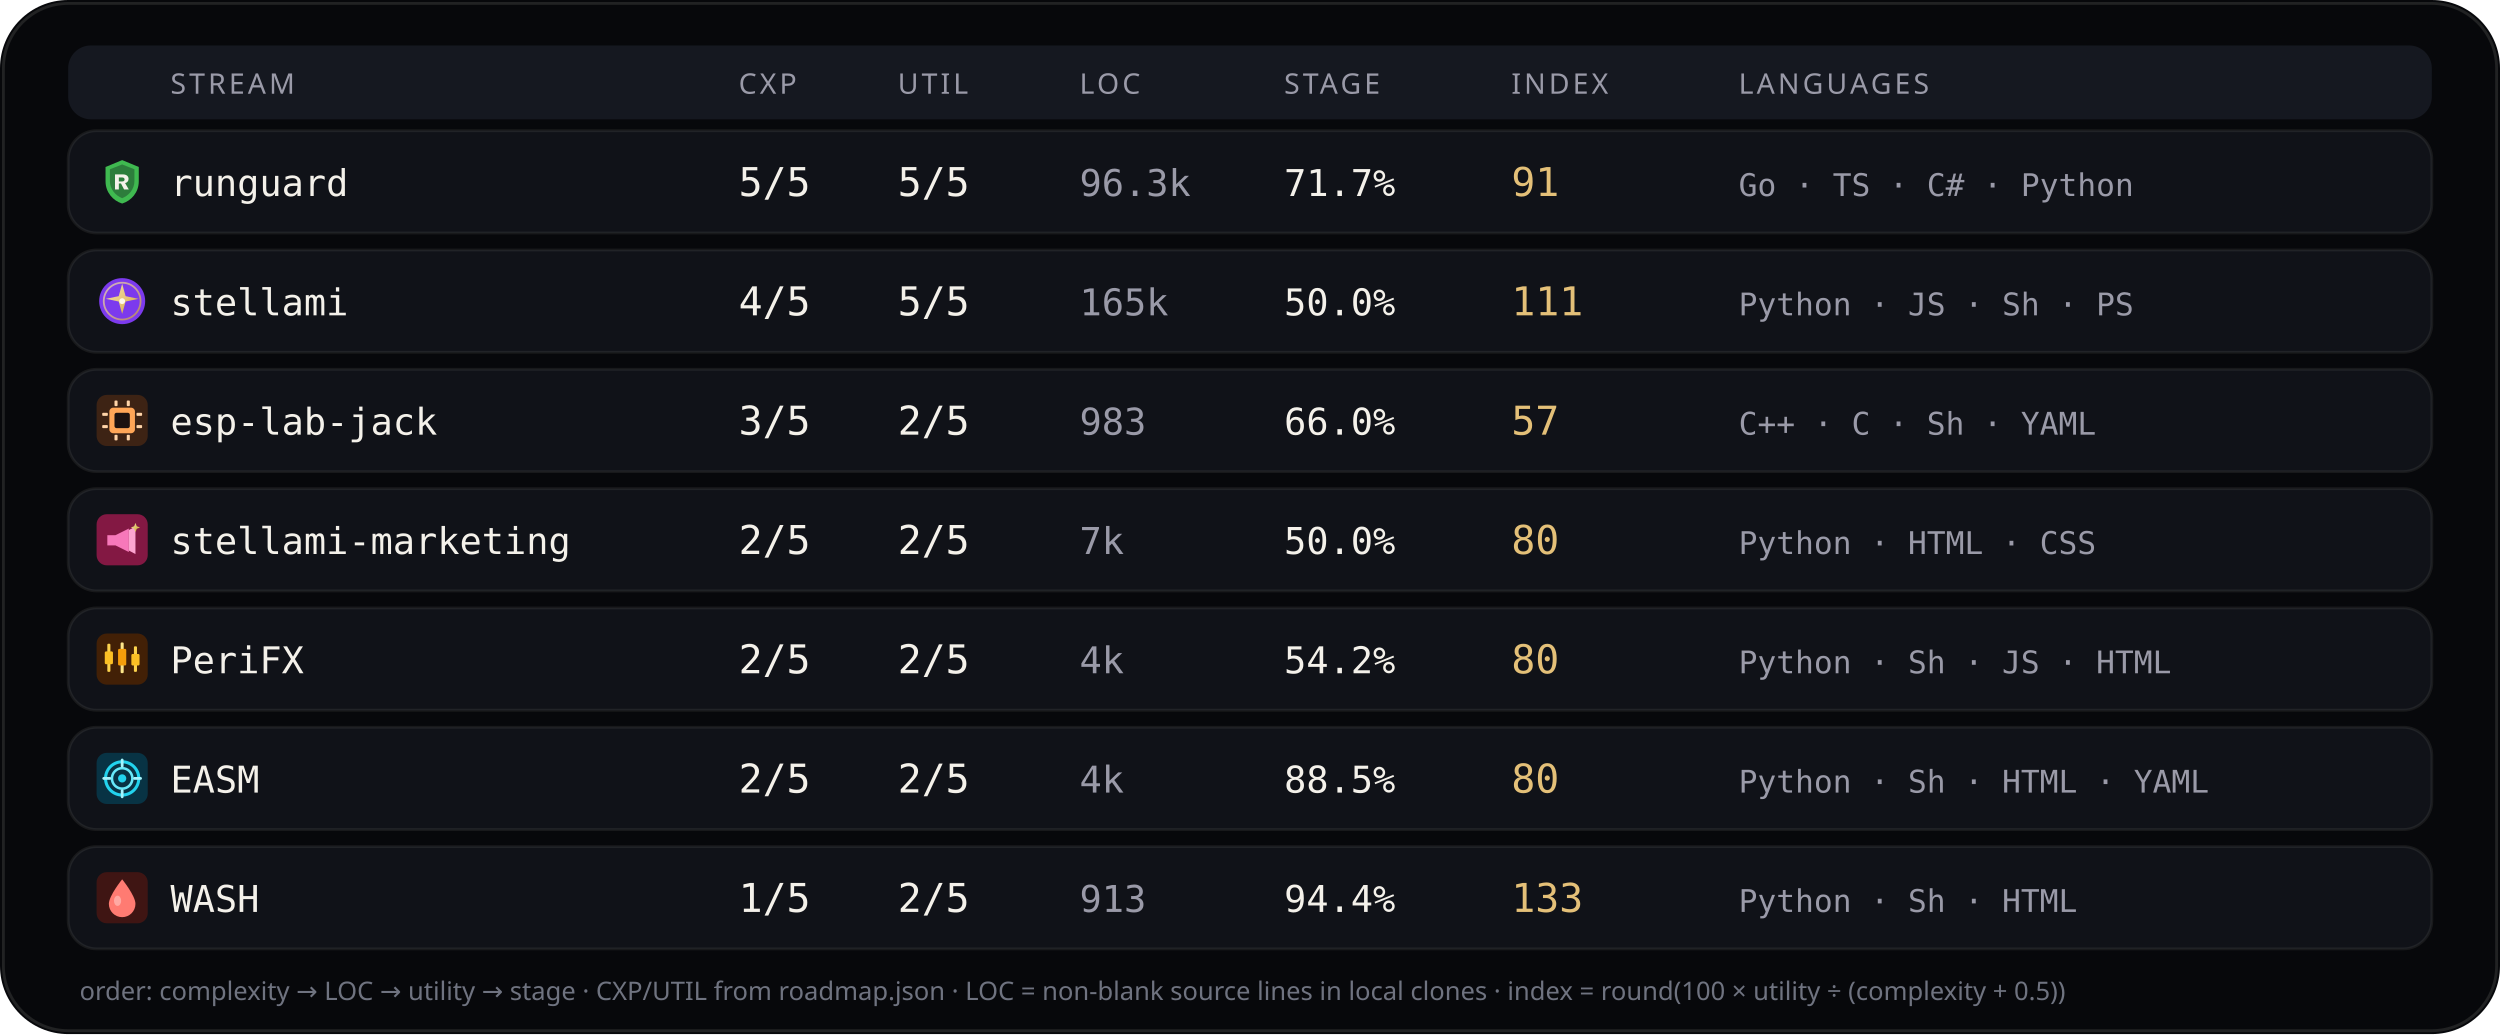
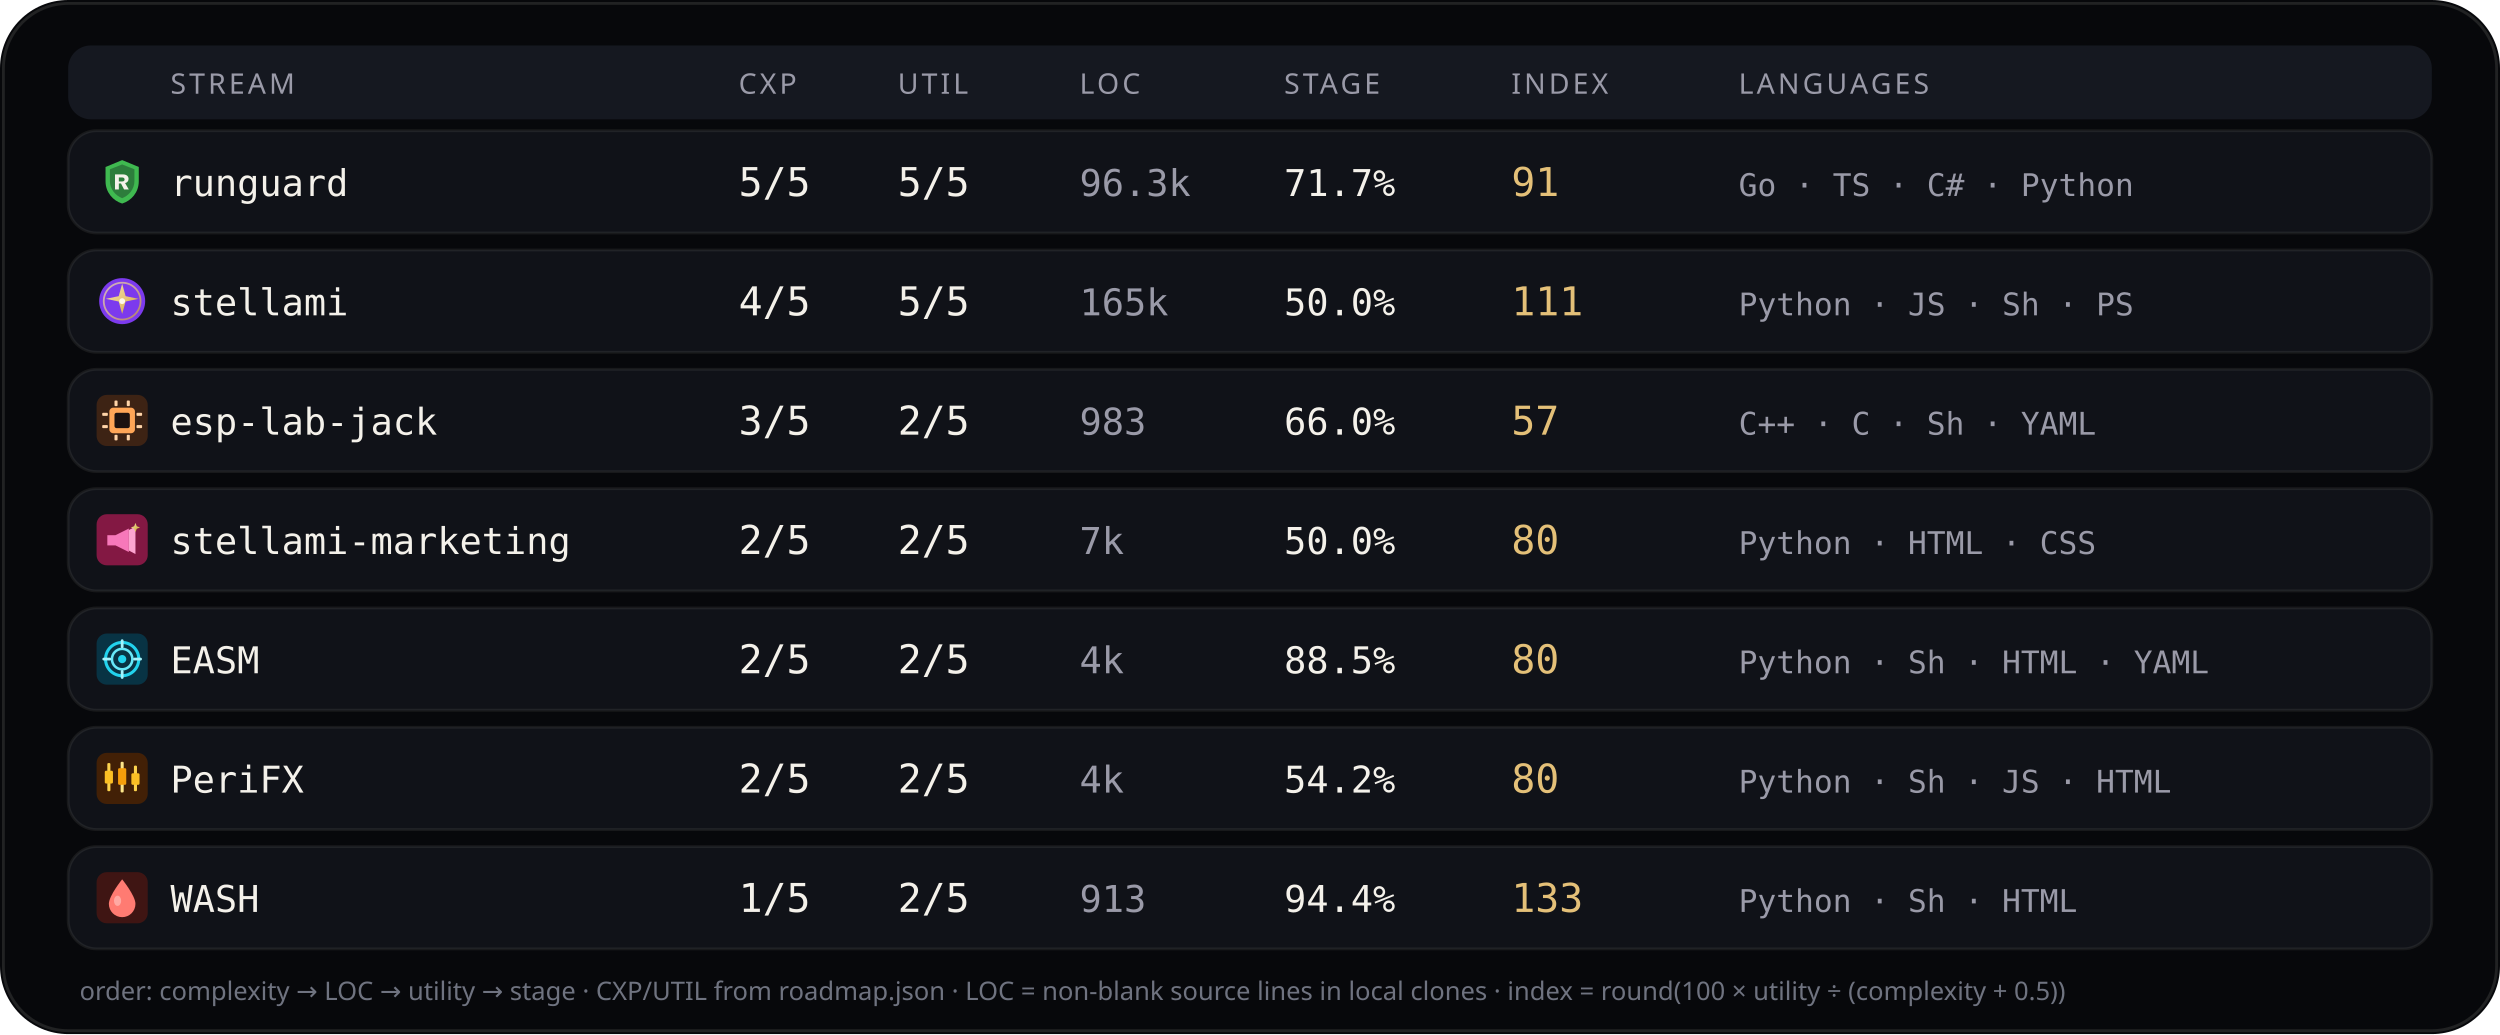
<svg xmlns="http://www.w3.org/2000/svg" viewBox="0 0 880 364" width="880" height="364" role="img" aria-label="Stream complexity utility languages">
  <rect width="880" height="364" rx="24" fill="#07080b" />
  <rect x="1.2" y="1.2" width="877.6" height="361.6" rx="22.8" fill="none" stroke="rgba(232,228,214,0.12)" />
  <rect x="24" y="16" width="832" height="26" rx="8" fill="#151820" />
  <text x="60" y="33" fill="#9a9aa8" font-size="10" font-family="ui-sans-serif, system-ui, sans-serif" letter-spacing="1.1">STREAM</text>
  <text x="260" y="33" fill="#9a9aa8" font-size="10" font-family="ui-sans-serif, system-ui, sans-serif" letter-spacing="1.1">CXP</text>
  <text x="316" y="33" fill="#9a9aa8" font-size="10" font-family="ui-sans-serif, system-ui, sans-serif" letter-spacing="1.1">UTIL</text>
  <text x="380" y="33" fill="#9a9aa8" font-size="10" font-family="ui-sans-serif, system-ui, sans-serif" letter-spacing="1.1">LOC</text>
  <text x="452" y="33" fill="#9a9aa8" font-size="10" font-family="ui-sans-serif, system-ui, sans-serif" letter-spacing="1.1">STAGE</text>
  <text x="532" y="33" fill="#9a9aa8" font-size="10" font-family="ui-sans-serif, system-ui, sans-serif" letter-spacing="1.1">INDEX</text>
  <text x="612" y="33" fill="#9a9aa8" font-size="10" font-family="ui-sans-serif, system-ui, sans-serif" letter-spacing="1.1">LANGUAGES</text>
  <rect x="24" y="46" width="832" height="36" rx="10" fill="#101218" stroke="rgba(232,228,214,0.08)" />
  <g id="stream_logo_runguard" class="stream_logo" data-stream="runguard" transform="translate(34.0,55.0) scale(0.9)" opacity="1.0">
    <path fill="#3fb950" d="M10 1.5 L16.5 4.2 V9.8 C16.5 14.1 13.6 17.4 10 18.5 C6.4 17.4 3.5 14.1 3.5 9.8 V4.2 Z" />
    <path fill="#0d1117" fill-opacity=".35" d="M10 3.2 L14.8 5.1 V9.7 C14.8 12.9 12.6 15.4 10 16.4 C7.4 15.4 5.2 12.9 5.2 9.7 V5.1 Z" />
    <path fill="#f4f1ea" d="M7.2 7.1h3.1c1.35 0 2.2.7 2.2 1.75 0 .85-.5 1.45-1.35 1.65L12.6 13h-1.85l-1.2-2.35H8.7V13H7.2V7.1zm1.5 1.2v1.55h1.35c.55 0 .9-.28.9-.75s-.35-.8-.9-.8H8.7z" />
  </g>
  <use class="stream_logo" data-stream="runguard" href="#stream_logo_runguard" x="34.0" y="55.0" width="18" height="18" opacity="0" />
  <text x="60" y="69" fill="#f4f1ea" font-size="13" font-family="ui-monospace, SFMono-Regular, monospace">runguard</text>
  <text x="260" y="69" fill="#f4f1ea" font-size="14" font-family="ui-monospace, SFMono-Regular, monospace">5/5</text>
  <text x="316" y="69" fill="#f4f1ea" font-size="14" font-family="ui-monospace, SFMono-Regular, monospace">5/5</text>
  <text x="380" y="69" fill="#9a9aa8" font-size="13" font-family="ui-monospace, SFMono-Regular, monospace">96.3k</text>
  <text x="452" y="69" fill="#f4f1ea" font-size="13" font-family="ui-monospace, SFMono-Regular, monospace">71.7%</text>
  <text x="532" y="69" fill="#e4c078" font-size="14" font-family="ui-monospace, SFMono-Regular, monospace">91</text>
  <text x="612" y="69" fill="#9a9aa8" font-size="11" font-family="ui-monospace, SFMono-Regular, monospace">Go · TS · C# · Python</text>
  <rect x="24" y="88" width="832" height="36" rx="10" fill="#101218" stroke="rgba(232,228,214,0.08)" />
  <g id="stream_logo_stellami" class="stream_logo" data-stream="stellami" transform="translate(34.0,97.0) scale(0.9)" opacity="1.0">
    <defs>
      <linearGradient id="stream_logo_stellami-stellami-gold" x1="0%" y1="0%" x2="100%" y2="100%">
        <stop offset="0%" stop-color="#f5e6a8" />
        <stop offset="55%" stop-color="#e8c57a" />
        <stop offset="100%" stop-color="#c9a227" />
      </linearGradient>
    </defs>
    <circle cx="10" cy="10" r="9" fill="#7c3aed" />
    <circle cx="10" cy="10" r="7.2" fill="none" stroke="url(#stream_logo_stellami-stellami-gold)" stroke-width="0.7" opacity=".7" />
    <path fill="url(#stream_logo_stellami-stellami-gold)" d="M10 3.2 L11.35 8.05 L16.4 9.1 L11.35 10.15 L10 15 L8.65 10.15 L3.6 9.1 L8.65 8.05 Z" />
    <circle cx="10" cy="10" r="1.15" fill="#fff8e8" />
  </g>
  <use class="stream_logo" data-stream="stellami" href="#stream_logo_stellami" x="34.0" y="97.0" width="18" height="18" opacity="0" />
  <text x="60" y="111" fill="#f4f1ea" font-size="13" font-family="ui-monospace, SFMono-Regular, monospace">stellami</text>
  <text x="260" y="111" fill="#f4f1ea" font-size="14" font-family="ui-monospace, SFMono-Regular, monospace">4/5</text>
  <text x="316" y="111" fill="#f4f1ea" font-size="14" font-family="ui-monospace, SFMono-Regular, monospace">5/5</text>
  <text x="380" y="111" fill="#9a9aa8" font-size="13" font-family="ui-monospace, SFMono-Regular, monospace">165k</text>
  <text x="452" y="111" fill="#f4f1ea" font-size="13" font-family="ui-monospace, SFMono-Regular, monospace">50.0%</text>
  <text x="532" y="111" fill="#e4c078" font-size="14" font-family="ui-monospace, SFMono-Regular, monospace">111</text>
  <text x="612" y="111" fill="#9a9aa8" font-size="11" font-family="ui-monospace, SFMono-Regular, monospace">Python · JS · Sh · PS</text>
  <rect x="24" y="130" width="832" height="36" rx="10" fill="#101218" stroke="rgba(232,228,214,0.08)" />
  <g id="stream_logo_esp-lab-jack" class="stream_logo" data-stream="esp-lab-jack" transform="translate(34.0,139.0) scale(0.9)" opacity="1.0">
    <rect width="20" height="20" rx="4" fill="#3d2314" />
    <rect x="5" y="5" width="10" height="10" rx="1.5" fill="#ffa657" />
    <rect x="7" y="7" width="6" height="6" rx="0.8" fill="#1c1210" />
    <rect x="2.2" y="7" width="2.2" height="1.2" rx="0.3" fill="#ffd4a8" />
    <rect x="2.2" y="11.8" width="2.2" height="1.2" rx="0.3" fill="#ffd4a8" />
    <rect x="15.6" y="7" width="2.2" height="1.2" rx="0.3" fill="#ffd4a8" />
    <rect x="15.6" y="11.8" width="2.2" height="1.2" rx="0.3" fill="#ffd4a8" />
    <rect x="7" y="2.2" width="1.2" height="2.2" rx="0.3" fill="#ffd4a8" />
    <rect x="11.8" y="2.2" width="1.2" height="2.2" rx="0.3" fill="#ffd4a8" />
    <rect x="7" y="15.6" width="1.2" height="2.2" rx="0.3" fill="#ffd4a8" />
    <rect x="11.8" y="15.6" width="1.2" height="2.2" rx="0.3" fill="#ffd4a8" />
  </g>
  <use class="stream_logo" data-stream="esp-lab-jack" href="#stream_logo_esp-lab-jack" x="34.0" y="139.0" width="18" height="18" opacity="0" />
  <text x="60" y="153" fill="#f4f1ea" font-size="13" font-family="ui-monospace, SFMono-Regular, monospace">esp-lab-jack</text>
  <text x="260" y="153" fill="#f4f1ea" font-size="14" font-family="ui-monospace, SFMono-Regular, monospace">3/5</text>
  <text x="316" y="153" fill="#f4f1ea" font-size="14" font-family="ui-monospace, SFMono-Regular, monospace">2/5</text>
  <text x="380" y="153" fill="#9a9aa8" font-size="13" font-family="ui-monospace, SFMono-Regular, monospace">983</text>
  <text x="452" y="153" fill="#f4f1ea" font-size="13" font-family="ui-monospace, SFMono-Regular, monospace">66.0%</text>
  <text x="532" y="153" fill="#e4c078" font-size="14" font-family="ui-monospace, SFMono-Regular, monospace">57</text>
  <text x="612" y="153" fill="#9a9aa8" font-size="11" font-family="ui-monospace, SFMono-Regular, monospace">C++ · C · Sh · YAML</text>
  <rect x="24" y="172" width="832" height="36" rx="10" fill="#101218" stroke="rgba(232,228,214,0.08)" />
  <g id="stream_logo_stellami-marketing" class="stream_logo" data-stream="stellami-marketing" transform="translate(34.0,181.0) scale(0.9)" opacity="1.0">
    <defs>
      <linearGradient id="stream_logo_stellami-marketing-smkt-gold" x1="0%" y1="0%" x2="100%" y2="100%">
        <stop offset="0%" stop-color="#f5e6a8" />
        <stop offset="100%" stop-color="#c9a227" />
      </linearGradient>
    </defs>
    <rect width="20" height="20" rx="4" fill="#831843" />
    <path fill="#f778ba" d="M4.2 8.2h3.2l5.2-2.6v9.2l-5.2-2.6H4.2z" />
    <path fill="#fda4d0" d="M12.6 6.2l2.6-1.4v10.8l-2.6-1.4z" />
    <path fill="url(#stream_logo_stellami-marketing-smkt-gold)" d="M15.2 3.4 L15.7 4.7 L17 5.2 L15.7 5.7 L15.2 7 L14.7 5.7 L13.4 5.2 L14.7 4.7 Z" />
  </g>
  <use class="stream_logo" data-stream="stellami-marketing" href="#stream_logo_stellami-marketing" x="34.0" y="181.0" width="18" height="18" opacity="0" />
  <text x="60" y="195" fill="#f4f1ea" font-size="13" font-family="ui-monospace, SFMono-Regular, monospace">stellami-marketing</text>
  <text x="260" y="195" fill="#f4f1ea" font-size="14" font-family="ui-monospace, SFMono-Regular, monospace">2/5</text>
  <text x="316" y="195" fill="#f4f1ea" font-size="14" font-family="ui-monospace, SFMono-Regular, monospace">2/5</text>
  <text x="380" y="195" fill="#9a9aa8" font-size="13" font-family="ui-monospace, SFMono-Regular, monospace">7k</text>
  <text x="452" y="195" fill="#f4f1ea" font-size="13" font-family="ui-monospace, SFMono-Regular, monospace">50.0%</text>
  <text x="532" y="195" fill="#e4c078" font-size="14" font-family="ui-monospace, SFMono-Regular, monospace">80</text>
  <text x="612" y="195" fill="#9a9aa8" font-size="11" font-family="ui-monospace, SFMono-Regular, monospace">Python · HTML · CSS</text>
  <rect x="24" y="214" width="832" height="36" rx="10" fill="#101218" stroke="rgba(232,228,214,0.08)" />
-   <g id="stream_logo_peri" class="stream_logo" data-stream="peri" transform="translate(34.0,223.0) scale(0.9)" opacity="1.0">
+   <g id="stream_logo_easm" class="stream_logo" data-stream="easm" transform="translate(34.0,223.0) scale(0.9)" opacity="1.0">
+     <rect width="20" height="20" rx="4" fill="#083344" />
+     <circle cx="10" cy="10" r="6.5" fill="none" stroke="#22d3ee" stroke-width="1.2" />
+     <circle cx="10" cy="10" r="4" fill="none" stroke="#67e8f9" stroke-width="1" />
+     <circle cx="10" cy="10" r="1.6" fill="#22d3ee" />
+     <path d="M10 2.8 V5.2 M10 14.8 V17.2 M2.8 10 H5.2 M14.8 10 H17.2" stroke="#a5f3fc" stroke-width="1.1" stroke-linecap="round" />
+   </g>
+   <use class="stream_logo" data-stream="easm" href="#stream_logo_easm" x="34.0" y="223.0" width="18" height="18" opacity="0" />
+   <text x="60" y="237" fill="#f4f1ea" font-size="13" font-family="ui-monospace, SFMono-Regular, monospace">EASM</text>
+   <text x="260" y="237" fill="#f4f1ea" font-size="14" font-family="ui-monospace, SFMono-Regular, monospace">2/5</text>
+   <text x="316" y="237" fill="#f4f1ea" font-size="14" font-family="ui-monospace, SFMono-Regular, monospace">2/5</text>
+   <text x="380" y="237" fill="#9a9aa8" font-size="13" font-family="ui-monospace, SFMono-Regular, monospace">4k</text>
+   <text x="452" y="237" fill="#f4f1ea" font-size="13" font-family="ui-monospace, SFMono-Regular, monospace">88.5%</text>
+   <text x="532" y="237" fill="#e4c078" font-size="14" font-family="ui-monospace, SFMono-Regular, monospace">80</text>
+   <text x="612" y="237" fill="#9a9aa8" font-size="11" font-family="ui-monospace, SFMono-Regular, monospace">Python · Sh · HTML · YAML</text>
+   <rect x="24" y="256" width="832" height="36" rx="10" fill="#101218" stroke="rgba(232,228,214,0.08)" />
+   <g id="stream_logo_peri" class="stream_logo" data-stream="peri" transform="translate(34.0,265.0) scale(0.9)" opacity="1.0">
    <rect width="20" height="20" rx="4" fill="#422006" />
    <rect x="4.2" y="4" width="1.2" height="11" rx="0.4" fill="#fcd34d" />
    <rect x="3.2" y="7" width="3.2" height="5" rx="0.5" fill="#fbbf24" />
    <rect x="9.4" y="3.5" width="1.2" height="12" rx="0.4" fill="#fde68a" />
    <rect x="8.4" y="6" width="3.2" height="6.5" rx="0.5" fill="#f59e0b" />
    <rect x="14.6" y="5" width="1.2" height="10" rx="0.4" fill="#fcd34d" />
    <rect x="13.6" y="8" width="3.2" height="4.5" rx="0.5" fill="#fbbf24" />
  </g>
-   <use class="stream_logo" data-stream="peri" href="#stream_logo_peri" x="34.0" y="223.0" width="18" height="18" opacity="0" />
-   <text x="60" y="237" fill="#f4f1ea" font-size="13" font-family="ui-monospace, SFMono-Regular, monospace">PeriFX</text>
-   <text x="260" y="237" fill="#f4f1ea" font-size="14" font-family="ui-monospace, SFMono-Regular, monospace">2/5</text>
-   <text x="316" y="237" fill="#f4f1ea" font-size="14" font-family="ui-monospace, SFMono-Regular, monospace">2/5</text>
-   <text x="380" y="237" fill="#9a9aa8" font-size="13" font-family="ui-monospace, SFMono-Regular, monospace">4k</text>
-   <text x="452" y="237" fill="#f4f1ea" font-size="13" font-family="ui-monospace, SFMono-Regular, monospace">54.2%</text>
-   <text x="532" y="237" fill="#e4c078" font-size="14" font-family="ui-monospace, SFMono-Regular, monospace">80</text>
-   <text x="612" y="237" fill="#9a9aa8" font-size="11" font-family="ui-monospace, SFMono-Regular, monospace">Python · Sh · JS · HTML</text>
-   <rect x="24" y="256" width="832" height="36" rx="10" fill="#101218" stroke="rgba(232,228,214,0.08)" />
-   <g id="stream_logo_easm" class="stream_logo" data-stream="easm" transform="translate(34.0,265.0) scale(0.9)" opacity="1.0">
-     <rect width="20" height="20" rx="4" fill="#083344" />
-     <circle cx="10" cy="10" r="6.5" fill="none" stroke="#22d3ee" stroke-width="1.2" />
-     <circle cx="10" cy="10" r="4" fill="none" stroke="#67e8f9" stroke-width="1" />
-     <circle cx="10" cy="10" r="1.6" fill="#22d3ee" />
-     <path d="M10 2.8 V5.2 M10 14.8 V17.2 M2.8 10 H5.2 M14.8 10 H17.2" stroke="#a5f3fc" stroke-width="1.1" stroke-linecap="round" />
-   </g>
-   <use class="stream_logo" data-stream="easm" href="#stream_logo_easm" x="34.0" y="265.0" width="18" height="18" opacity="0" />
-   <text x="60" y="279" fill="#f4f1ea" font-size="13" font-family="ui-monospace, SFMono-Regular, monospace">EASM</text>
+   <use class="stream_logo" data-stream="peri" href="#stream_logo_peri" x="34.0" y="265.0" width="18" height="18" opacity="0" />
+   <text x="60" y="279" fill="#f4f1ea" font-size="13" font-family="ui-monospace, SFMono-Regular, monospace">PeriFX</text>
  <text x="260" y="279" fill="#f4f1ea" font-size="14" font-family="ui-monospace, SFMono-Regular, monospace">2/5</text>
  <text x="316" y="279" fill="#f4f1ea" font-size="14" font-family="ui-monospace, SFMono-Regular, monospace">2/5</text>
  <text x="380" y="279" fill="#9a9aa8" font-size="13" font-family="ui-monospace, SFMono-Regular, monospace">4k</text>
-   <text x="452" y="279" fill="#f4f1ea" font-size="13" font-family="ui-monospace, SFMono-Regular, monospace">88.5%</text>
+   <text x="452" y="279" fill="#f4f1ea" font-size="13" font-family="ui-monospace, SFMono-Regular, monospace">54.2%</text>
  <text x="532" y="279" fill="#e4c078" font-size="14" font-family="ui-monospace, SFMono-Regular, monospace">80</text>
-   <text x="612" y="279" fill="#9a9aa8" font-size="11" font-family="ui-monospace, SFMono-Regular, monospace">Python · Sh · HTML · YAML</text>
+   <text x="612" y="279" fill="#9a9aa8" font-size="11" font-family="ui-monospace, SFMono-Regular, monospace">Python · Sh · JS · HTML</text>
  <rect x="24" y="298" width="832" height="36" rx="10" fill="#101218" stroke="rgba(232,228,214,0.08)" />
  <g id="stream_logo_wash" class="stream_logo" data-stream="wash" transform="translate(34.0,307.0) scale(0.9)" opacity="1.0">
    <rect width="20" height="20" rx="4" fill="#3f1513" />
    <path fill="#ff7b72" d="M10 2.8 C10 2.8 15.2 9.2 15.2 12.4 A5.2 5.2 0 0 1 4.8 12.4 C4.8 9.2 10 2.8 10 2.8 Z" />
    <ellipse cx="8.2" cy="11.2" rx="1.4" ry="2" fill="#ffd0cc" opacity=".55" />
  </g>
  <use class="stream_logo" data-stream="wash" href="#stream_logo_wash" x="34.0" y="307.0" width="18" height="18" opacity="0" />
  <text x="60" y="321" fill="#f4f1ea" font-size="13" font-family="ui-monospace, SFMono-Regular, monospace">WASH</text>
  <text x="260" y="321" fill="#f4f1ea" font-size="14" font-family="ui-monospace, SFMono-Regular, monospace">1/5</text>
  <text x="316" y="321" fill="#f4f1ea" font-size="14" font-family="ui-monospace, SFMono-Regular, monospace">2/5</text>
  <text x="380" y="321" fill="#9a9aa8" font-size="13" font-family="ui-monospace, SFMono-Regular, monospace">913</text>
  <text x="452" y="321" fill="#f4f1ea" font-size="13" font-family="ui-monospace, SFMono-Regular, monospace">94.4%</text>
  <text x="532" y="321" fill="#e4c078" font-size="14" font-family="ui-monospace, SFMono-Regular, monospace">133</text>
  <text x="612" y="321" fill="#9a9aa8" font-size="11" font-family="ui-monospace, SFMono-Regular, monospace">Python · Sh · HTML</text>
  <text x="28" y="352" fill="#6f7380" font-size="9" font-family="ui-sans-serif, system-ui, sans-serif">order: complexity → LOC → utility → stage · CXP/UTIL from roadmap.json · LOC = non-blank source lines in local clones · index = round(100 × utility ÷ (complexity + 0.5))</text>
</svg>
